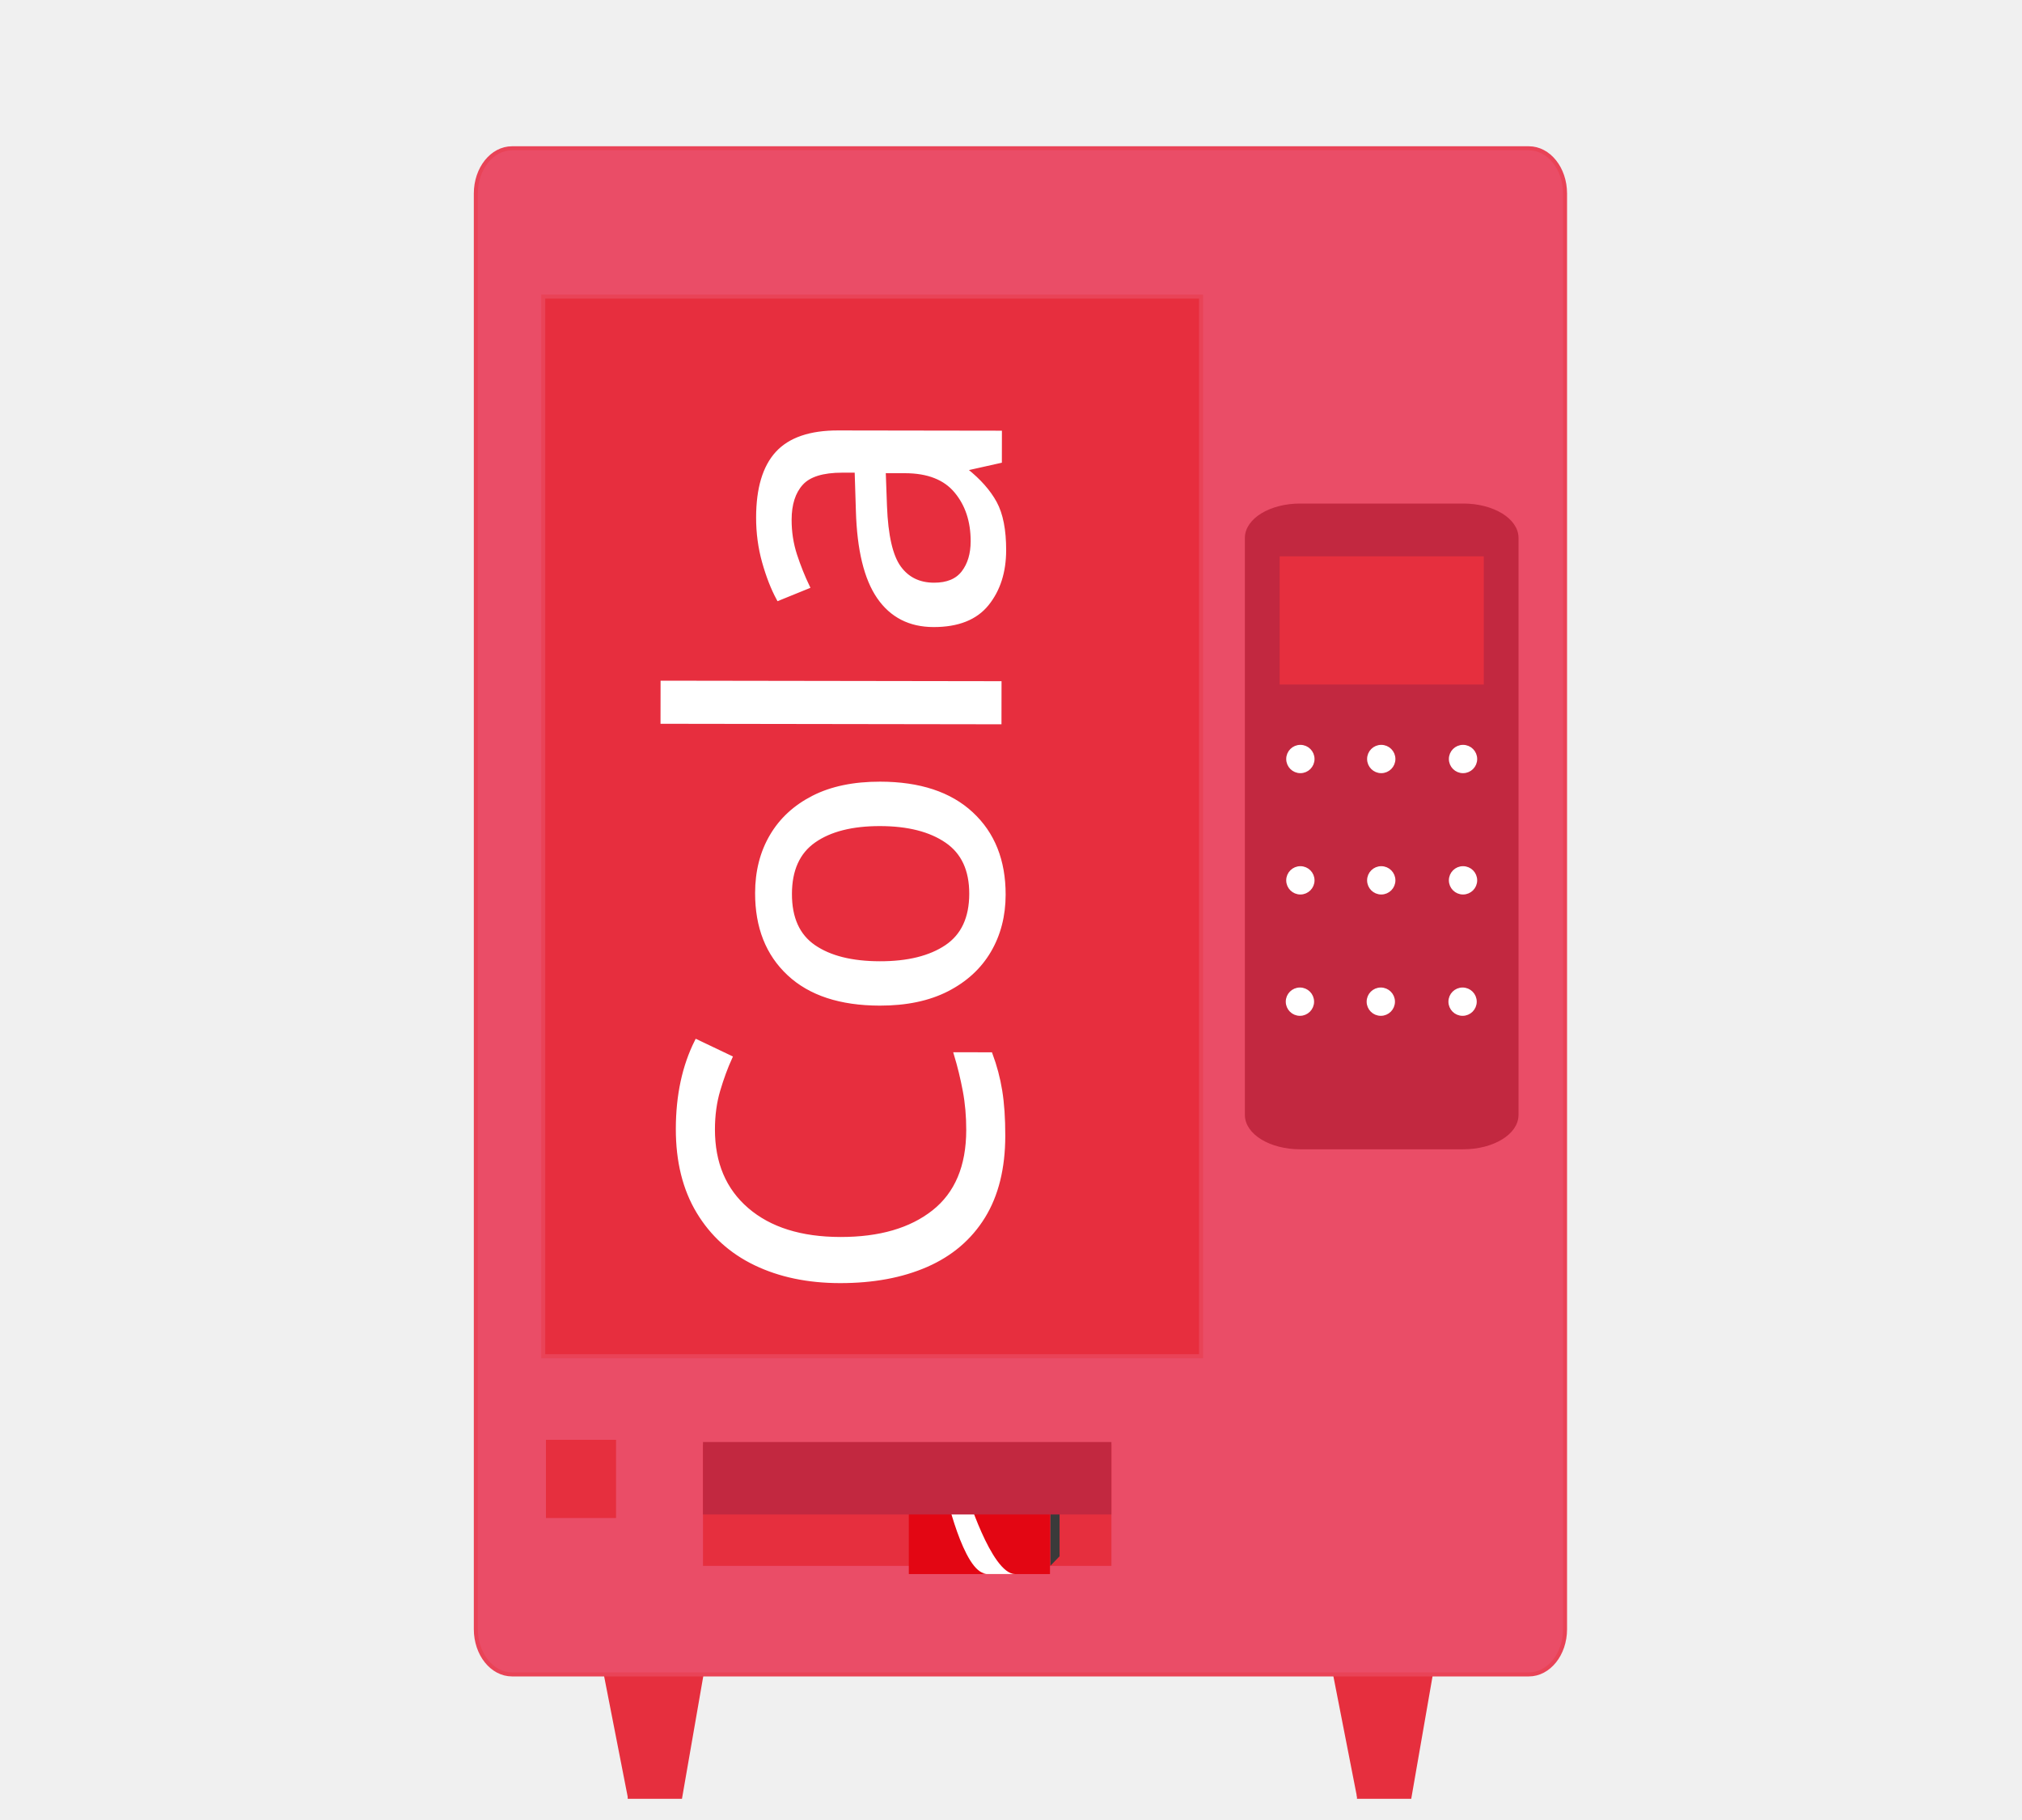
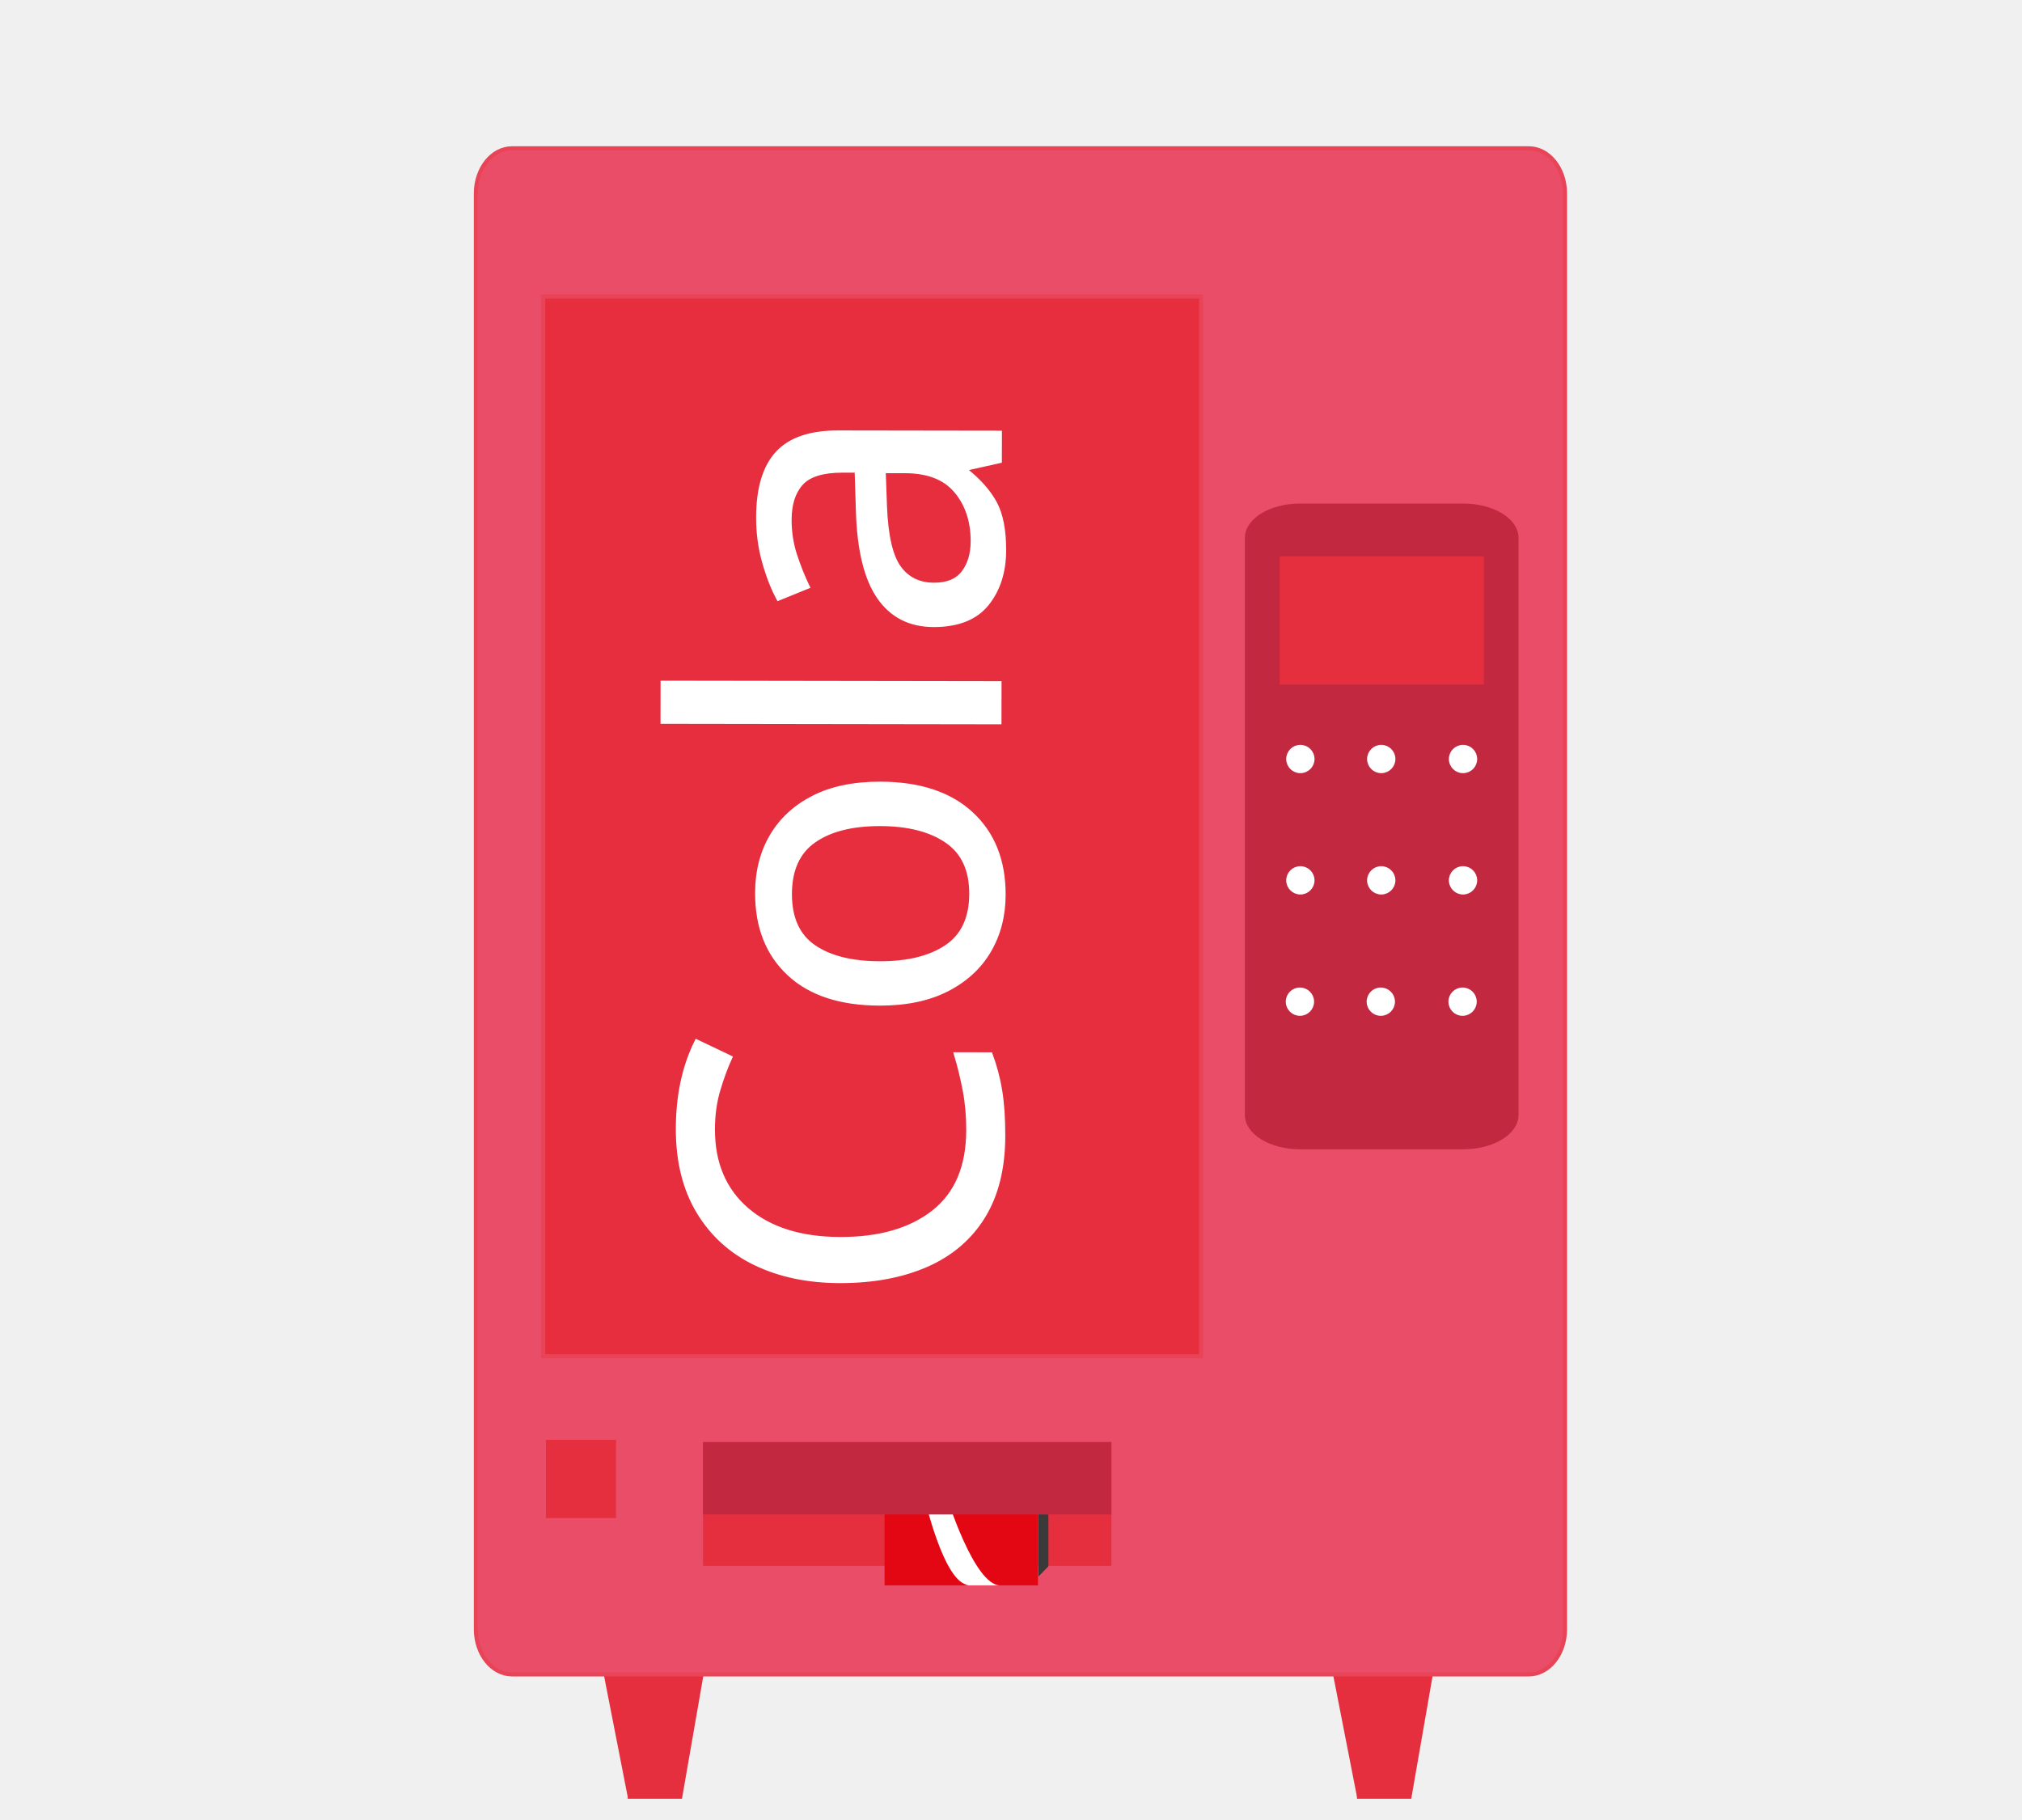
<svg xmlns="http://www.w3.org/2000/svg" version="1.1" x="0px" y="0px" width="500px" height="450px" viewBox="0 0 500 450" enable-background="new 0 0 500 450" xml:space="preserve">
  <g id="stands">
    <polyline fill="#E62F3E" stroke="#E62F3E" stroke-miterlimit="10" points="155.216,444.255 168.216,444.255 174.333,409.078    148.333,409.078  " />
    <polyline fill="#E62F3E" stroke="#E62F3E" stroke-miterlimit="10" points="335.55,444.255 348.55,444.255 354.668,409.078    328.667,409.078  " />
  </g>
  <g id="base">
    <path fill="#EA4D67" stroke="#E94357" stroke-miterlimit="10" d="M387,402.829c0,6.169-4.005,11.171-8.944,11.171H126.612   c-4.94,0-8.945-5.002-8.945-11.171V47.837c0-6.169,4.005-11.171,8.945-11.171h251.444c4.939,0,8.944,5.001,8.944,11.171V402.829z" />
  </g>
  <g id="Layer_2">
    <rect x="134.333" y="73.333" fill="#E72E3E" stroke="#E94357" stroke-miterlimit="10" width="162.667" height="262" />
  </g>
  <g id="Layer_3">
    <text transform="matrix(0.0015 -1 1 0.0015 246.9277 323.5)" fill="#FFFFFF" stroke="#FFFFFF" stroke-miterlimit="10" font-family="'Windsor-Regular'" font-size="109.624">Cola</text>
  </g>
  <g id="coin">
    <rect x="135" y="356" fill="#E62F3E" width="17.333" height="19.334" />
  </g>
  <g id="out">
    <rect x="174.333" y="357.667" fill="#E62F3E" stroke="#E62F3E" stroke-miterlimit="10" width="100" height="29" />
    <g id="drinks_can">
      <g>
        <g>
-           <rect x="224.732" y="368.489" fill="#E30613" width="34.908" height="20.702" />
-           <polygon fill="#3A3A3A" points="259.744,370.644 259.744,387.146 262.011,384.79 262.011,372.931     " />
+           <rect x="218.732" y="369.861" fill="#E30613" width="37.937" height="22.127" />
+           <polygon fill="#3A3A3A" points="256.784,372.166 256.784,389.802 259.245,387.284 259.245,374.608     " />
        </g>
-         <path fill="#FFFFFF" d="M242.849,389.191h7.313h0.873c-5.948,0-12.224-20.736-12.224-20.736l-5.129-0.109     c0,0,4.547,20.734,10.259,20.734L242.849,389.191z" />
+         <path fill="#FFFFFF" d="M238.421,391.988h7.947h0.948c-6.464,0-13.285-22.164-13.285-22.164l-5.575-0.116     c0,0,4.944,22.161,11.15,22.161L238.421,391.988z" />
      </g>
    </g>
    <rect x="174.333" y="357.042" fill="#C22840" stroke="#C22840" stroke-miterlimit="10" width="100" height="16.917" />
  </g>
  <g id="control">
    <path fill="#C22840" stroke="#C22840" stroke-miterlimit="10" d="M375,275.667c0,4.418-5.904,8-13.188,8h-40.291   c-7.283,0-13.188-3.582-13.188-8V133c0-4.418,5.904-8,13.188-8h40.291c7.283,0,13.188,3.582,13.188,8V275.667z" />
  </g>
  <g id="coin_1_">
    <rect x="316.928" y="138.055" fill="#E62F3E" stroke="#E62F3E" stroke-miterlimit="10" width="49.479" height="30.695" />
  </g>
  <g id="Layer_8">
    <circle fill="#FFFFFF" stroke="#FFFFFF" stroke-miterlimit="10" cx="321.556" cy="187.667" r="3" />
    <circle fill="#FFFFFF" stroke="#FFFFFF" stroke-miterlimit="10" cx="341.556" cy="187.667" r="3" />
    <circle fill="#FFFFFF" stroke="#FFFFFF" stroke-miterlimit="10" cx="361.777" cy="187.667" r="3" />
    <circle fill="#FFFFFF" stroke="#FFFFFF" stroke-miterlimit="10" cx="321.556" cy="217.667" r="3" />
    <circle fill="#FFFFFF" stroke="#FFFFFF" stroke-miterlimit="10" cx="341.556" cy="217.667" r="3" />
    <circle fill="#FFFFFF" stroke="#FFFFFF" stroke-miterlimit="10" cx="361.777" cy="217.667" r="3" />
    <circle fill="#FFFFFF" stroke="#FFFFFF" stroke-miterlimit="10" cx="321.445" cy="247.666" r="3" />
    <circle fill="#FFFFFF" stroke="#FFFFFF" stroke-miterlimit="10" cx="341.445" cy="247.666" r="3" />
    <circle fill="#FFFFFF" stroke="#FFFFFF" stroke-miterlimit="10" cx="361.667" cy="247.666" r="3" />
  </g>
  <g id="coin_x5F_change">
</g>
</svg>
